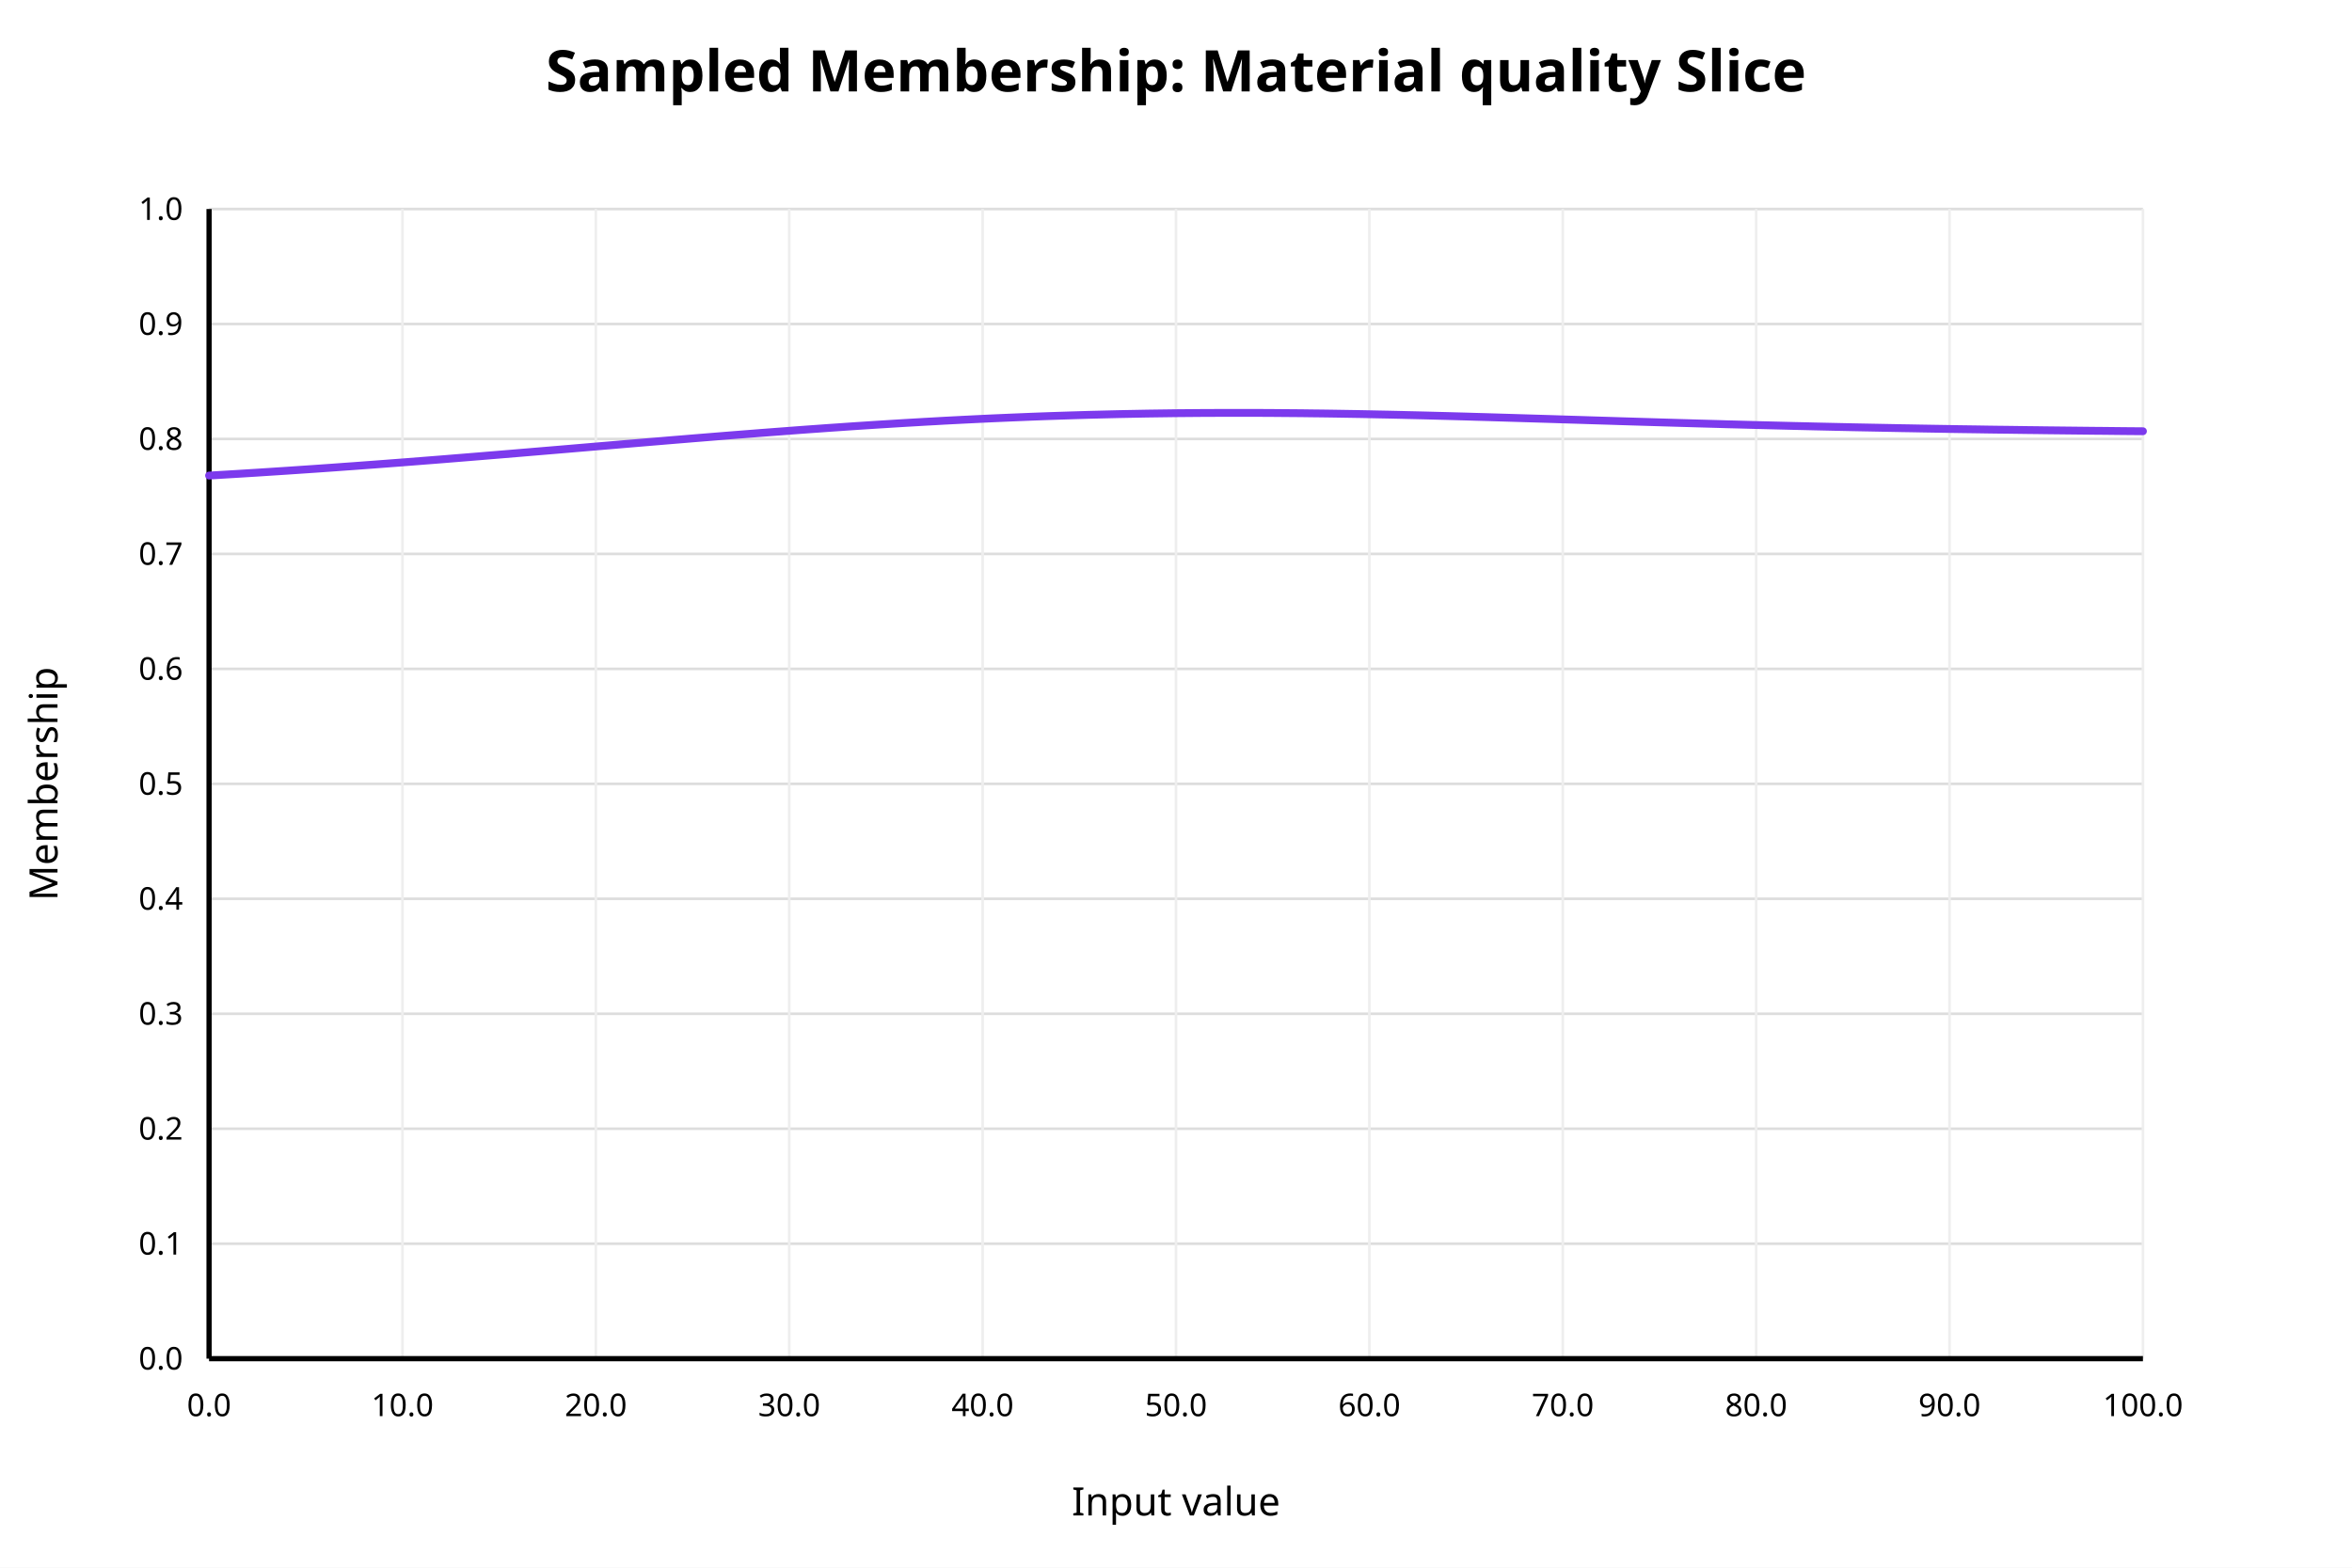
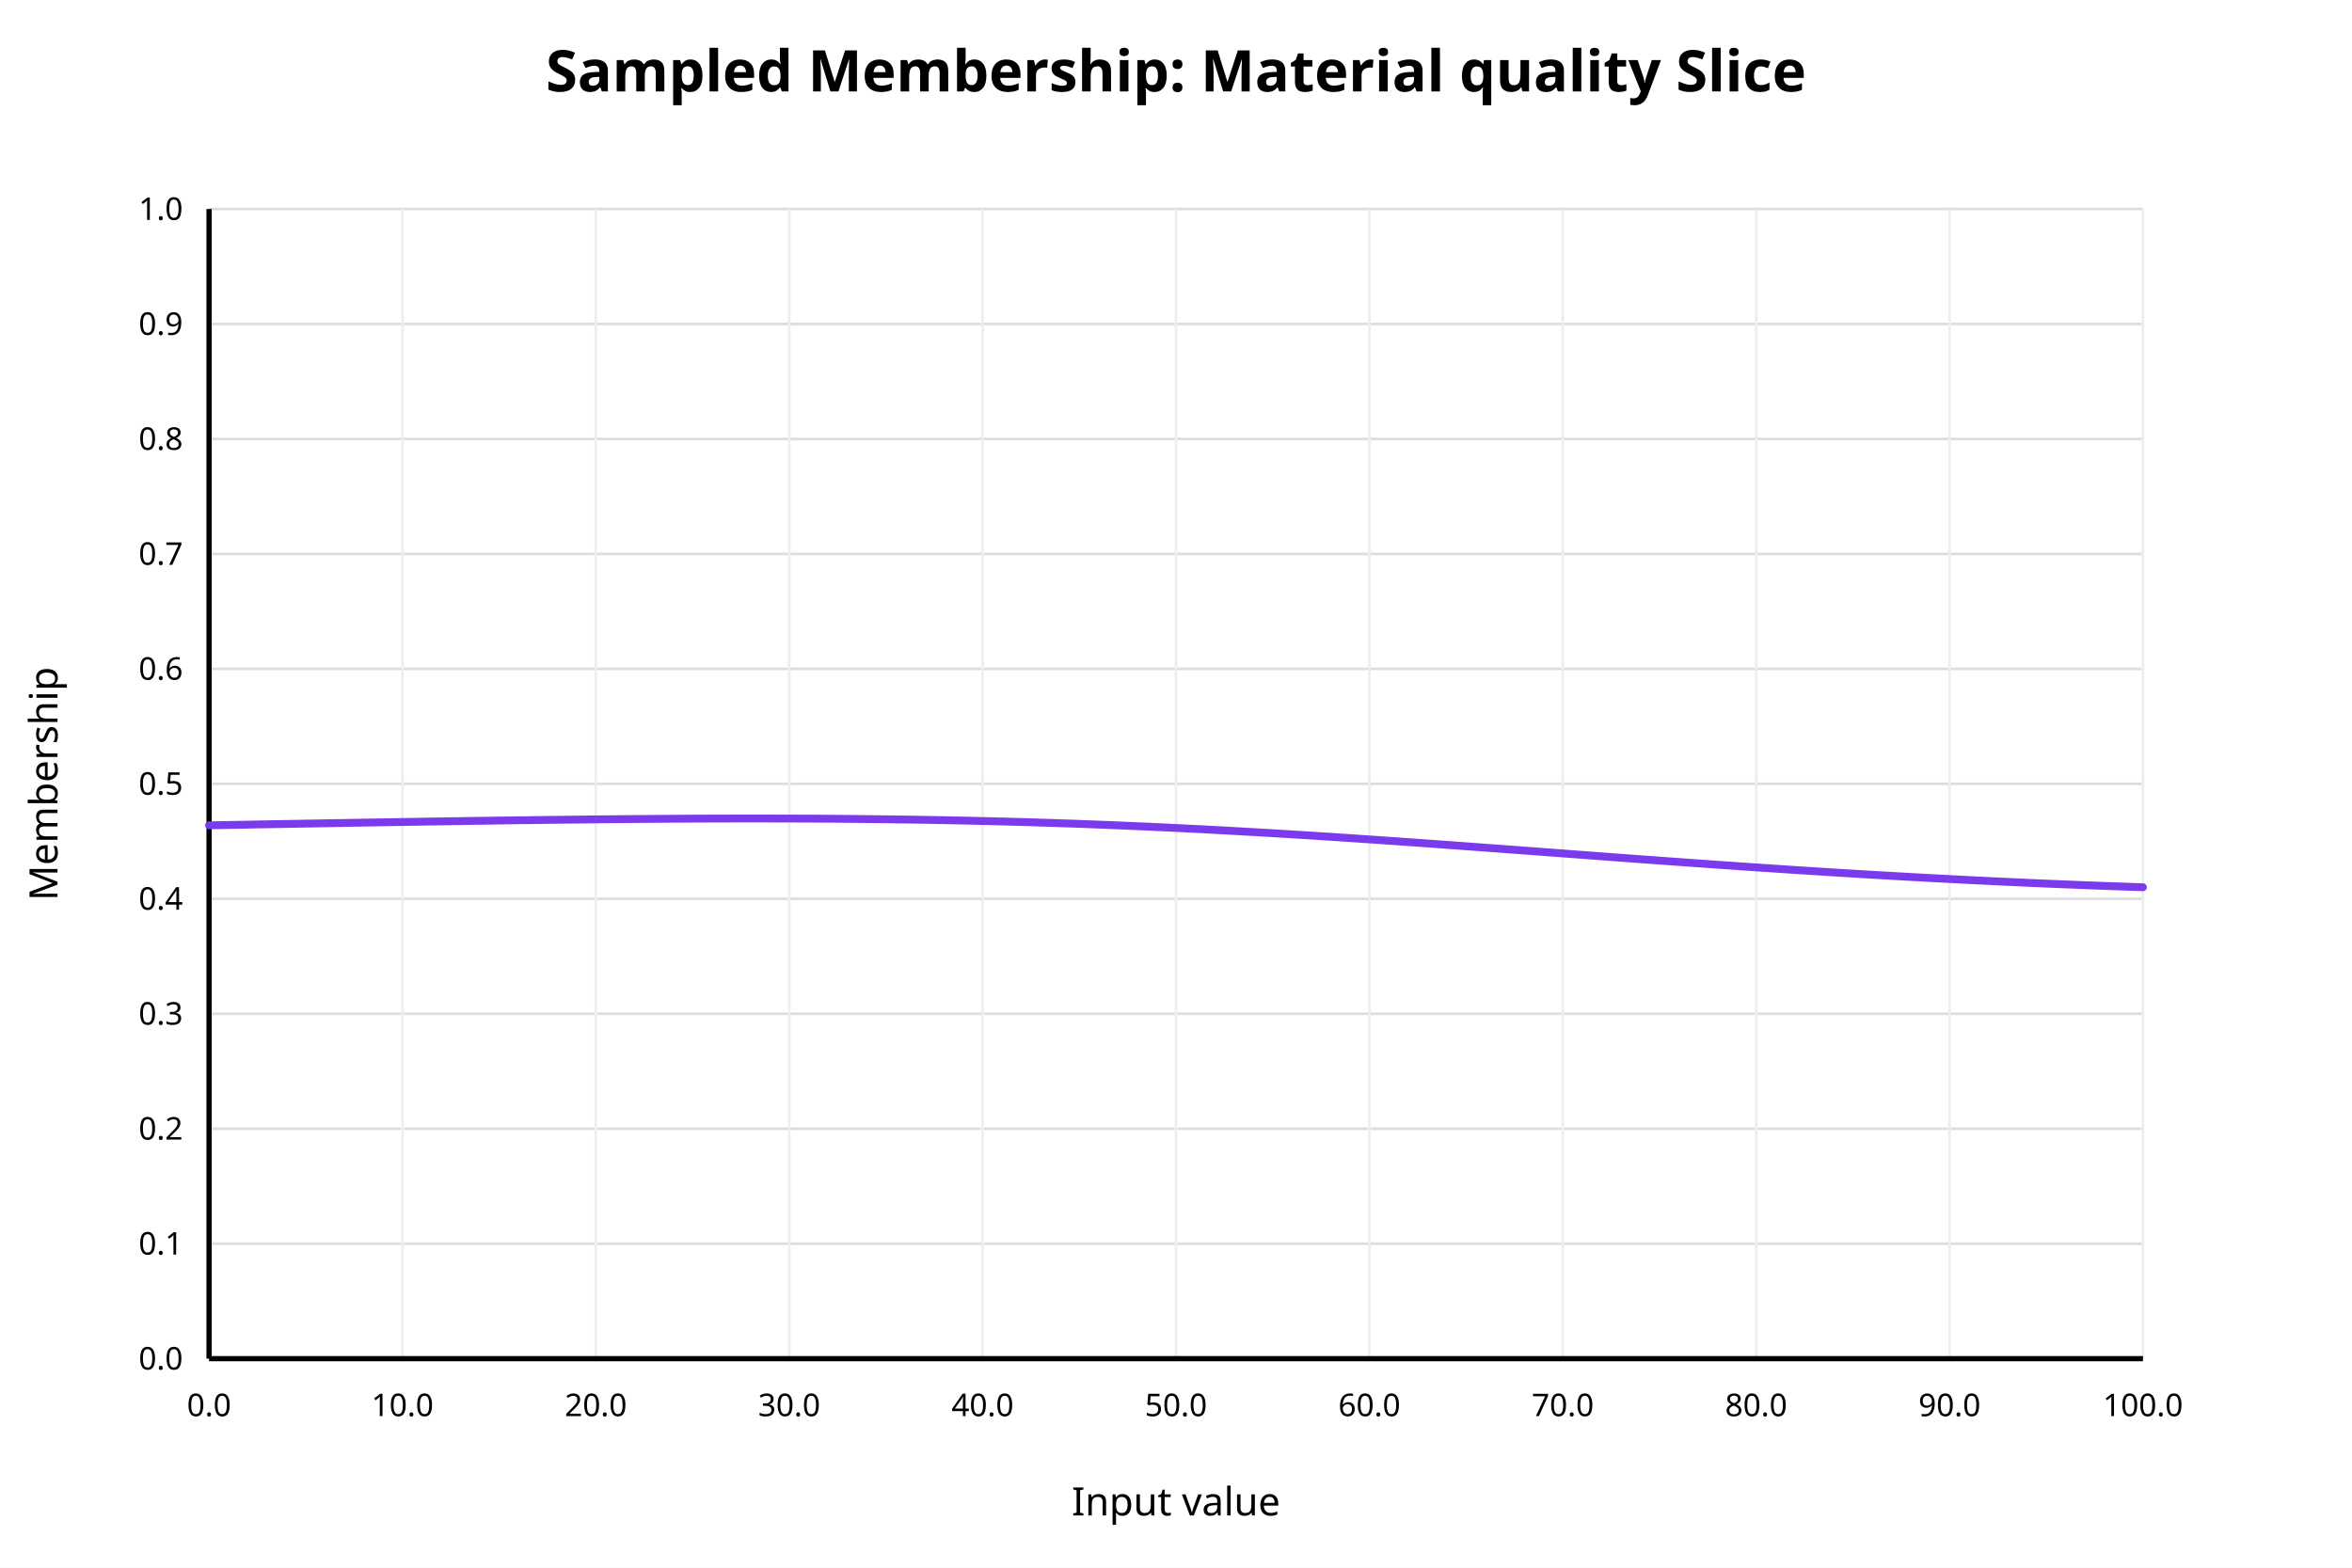
<svg xmlns="http://www.w3.org/2000/svg" width="900" height="600" viewBox="0 0 900 600">
  <rect x="0" y="0" width="900" height="600" fill="white" />
  <text x="450" y="35" text-anchor="middle" font-family="sans-serif" font-size="22" font-weight="bold" fill="black">Sampled Membership: Material quality Slice</text>
  <line x1="80" y1="520.00" x2="820" y2="520.00" stroke="#dddddd" stroke-width="1" />
  <text x="70" y="520.00" text-anchor="end" dominant-baseline="middle" font-family="sans-serif" font-size="12" fill="black">0.0</text>
  <line x1="80" y1="476.00" x2="820" y2="476.00" stroke="#dddddd" stroke-width="1" />
  <text x="70" y="476.00" text-anchor="end" dominant-baseline="middle" font-family="sans-serif" font-size="12" fill="black">0.1</text>
  <line x1="80" y1="432.00" x2="820" y2="432.00" stroke="#dddddd" stroke-width="1" />
  <text x="70" y="432.00" text-anchor="end" dominant-baseline="middle" font-family="sans-serif" font-size="12" fill="black">0.2</text>
  <line x1="80" y1="388.00" x2="820" y2="388.00" stroke="#dddddd" stroke-width="1" />
  <text x="70" y="388.00" text-anchor="end" dominant-baseline="middle" font-family="sans-serif" font-size="12" fill="black">0.3</text>
  <line x1="80" y1="344.00" x2="820" y2="344.00" stroke="#dddddd" stroke-width="1" />
  <text x="70" y="344.00" text-anchor="end" dominant-baseline="middle" font-family="sans-serif" font-size="12" fill="black">0.4</text>
  <line x1="80" y1="300.00" x2="820" y2="300.00" stroke="#dddddd" stroke-width="1" />
  <text x="70" y="300.00" text-anchor="end" dominant-baseline="middle" font-family="sans-serif" font-size="12" fill="black">0.5</text>
  <line x1="80" y1="256.00" x2="820" y2="256.00" stroke="#dddddd" stroke-width="1" />
  <text x="70" y="256.00" text-anchor="end" dominant-baseline="middle" font-family="sans-serif" font-size="12" fill="black">0.6</text>
  <line x1="80" y1="212.00" x2="820" y2="212.00" stroke="#dddddd" stroke-width="1" />
  <text x="70" y="212.00" text-anchor="end" dominant-baseline="middle" font-family="sans-serif" font-size="12" fill="black">0.7</text>
  <line x1="80" y1="168.00" x2="820" y2="168.00" stroke="#dddddd" stroke-width="1" />
  <text x="70" y="168.00" text-anchor="end" dominant-baseline="middle" font-family="sans-serif" font-size="12" fill="black">0.8</text>
  <line x1="80" y1="124.00" x2="820" y2="124.00" stroke="#dddddd" stroke-width="1" />
  <text x="70" y="124.00" text-anchor="end" dominant-baseline="middle" font-family="sans-serif" font-size="12" fill="black">0.9</text>
  <line x1="80" y1="80.00" x2="820" y2="80.00" stroke="#dddddd" stroke-width="1" />
  <text x="70" y="80.00" text-anchor="end" dominant-baseline="middle" font-family="sans-serif" font-size="12" fill="black">1.0</text>
  <line x1="80.00" y1="80" x2="80.00" y2="520" stroke="#eeeeee" stroke-width="1" />
  <text x="80.00" y="542" text-anchor="middle" font-family="sans-serif" font-size="12" fill="black">0.0</text>
  <line x1="154.00" y1="80" x2="154.00" y2="520" stroke="#eeeeee" stroke-width="1" />
  <text x="154.00" y="542" text-anchor="middle" font-family="sans-serif" font-size="12" fill="black">10.0</text>
  <line x1="228.00" y1="80" x2="228.00" y2="520" stroke="#eeeeee" stroke-width="1" />
  <text x="228.00" y="542" text-anchor="middle" font-family="sans-serif" font-size="12" fill="black">20.0</text>
  <line x1="302.00" y1="80" x2="302.00" y2="520" stroke="#eeeeee" stroke-width="1" />
  <text x="302.00" y="542" text-anchor="middle" font-family="sans-serif" font-size="12" fill="black">30.0</text>
  <line x1="376.00" y1="80" x2="376.00" y2="520" stroke="#eeeeee" stroke-width="1" />
  <text x="376.00" y="542" text-anchor="middle" font-family="sans-serif" font-size="12" fill="black">40.0</text>
  <line x1="450.00" y1="80" x2="450.00" y2="520" stroke="#eeeeee" stroke-width="1" />
  <text x="450.00" y="542" text-anchor="middle" font-family="sans-serif" font-size="12" fill="black">50.0</text>
  <line x1="524.00" y1="80" x2="524.00" y2="520" stroke="#eeeeee" stroke-width="1" />
  <text x="524.00" y="542" text-anchor="middle" font-family="sans-serif" font-size="12" fill="black">60.0</text>
  <line x1="598.00" y1="80" x2="598.00" y2="520" stroke="#eeeeee" stroke-width="1" />
  <text x="598.00" y="542" text-anchor="middle" font-family="sans-serif" font-size="12" fill="black">70.0</text>
  <line x1="672.00" y1="80" x2="672.00" y2="520" stroke="#eeeeee" stroke-width="1" />
  <text x="672.00" y="542" text-anchor="middle" font-family="sans-serif" font-size="12" fill="black">80.0</text>
  <line x1="746.00" y1="80" x2="746.00" y2="520" stroke="#eeeeee" stroke-width="1" />
  <text x="746.00" y="542" text-anchor="middle" font-family="sans-serif" font-size="12" fill="black">90.0</text>
  <line x1="820.00" y1="80" x2="820.00" y2="520" stroke="#eeeeee" stroke-width="1" />
  <text x="820.00" y="542" text-anchor="middle" font-family="sans-serif" font-size="12" fill="black">100.0</text>
  <line x1="80" y1="520" x2="820" y2="520" stroke="black" stroke-width="2" />
  <line x1="80" y1="80" x2="80" y2="520" stroke="black" stroke-width="2" />
  <text x="450" y="580" text-anchor="middle" font-family="sans-serif" font-size="15" fill="black">Input value</text>
  <text x="22" y="300" text-anchor="middle" font-family="sans-serif" font-size="15" fill="black" transform="rotate(-90 22 300)">Membership</text>
-   <polyline fill="none" stroke="#7c3aed" stroke-width="3" stroke-linejoin="round" stroke-linecap="round" points="80.00,182.01 83.70,181.79 87.40,181.57 91.10,181.35 94.80,181.12 98.50,180.89 102.20,180.65 105.90,180.41 109.60,180.17 113.30,179.92 117.00,179.67 120.70,179.42 124.40,179.16 128.10,178.90 131.80,178.63 135.50,178.37 139.20,178.09 142.90,177.82 146.60,177.54 150.30,177.26 154.00,176.98 157.70,176.69 161.40,176.40 165.10,176.11 168.80,175.82 172.50,175.52 176.20,175.22 179.90,174.92 183.60,174.62 187.30,174.31 191.00,174.01 194.70,173.70 198.40,173.39 202.10,173.08 205.80,172.77 209.50,172.46 213.20,172.15 216.90,171.84 220.60,171.52 224.30,171.21 228.00,170.89 231.70,170.58 235.40,170.27 239.10,169.95 242.80,169.64 246.50,169.33 250.20,169.02 253.90,168.71 257.60,168.40 261.30,168.10 265.00,167.79 268.70,167.49 272.40,167.19 276.10,166.89 279.80,166.59 283.50,166.30 287.20,166.01 290.90,165.72 294.60,165.44 298.30,165.16 302.00,164.88 305.70,164.60 309.40,164.33 313.10,164.07 316.80,163.80 320.50,163.55 324.20,163.29 327.90,163.04 331.60,162.80 335.30,162.56 339.00,162.33 342.70,162.10 346.40,161.87 350.10,161.66 353.80,161.44 357.50,161.24 361.20,161.03 364.90,160.84 368.60,160.65 372.30,160.47 376.00,160.29 379.70,160.12 383.40,159.96 387.10,159.80 390.80,159.65 394.50,159.50 398.20,159.36 401.90,159.23 405.60,159.11 409.30,158.99 413.00,158.88 416.70,158.77 420.40,158.68 424.10,158.59 427.80,158.50 431.50,158.43 435.20,158.36 438.90,158.29 442.60,158.24 446.30,158.19 450.00,158.14 453.70,158.11 457.40,158.08 461.10,158.05 464.80,158.04 468.50,158.03 472.20,158.02 475.90,158.02 479.60,158.03 483.30,158.04 487.00,158.06 490.70,158.09 494.40,158.12 498.10,158.15 501.80,158.20 505.50,158.24 509.20,158.29 512.90,158.35 516.60,158.41 520.30,158.47 524.00,158.54 527.70,158.62 531.40,158.69 535.10,158.77 538.80,158.86 542.50,158.94 546.20,159.03 549.90,159.13 553.60,159.22 557.30,159.32 561.00,159.42 564.70,159.53 568.40,159.63 572.10,159.74 575.80,159.85 579.50,159.96 583.20,160.07 586.90,160.18 590.60,160.29 594.30,160.40 598.00,160.52 601.70,160.63 605.40,160.74 609.10,160.86 612.80,160.97 616.50,161.08 620.20,161.20 623.90,161.31 627.60,161.42 631.30,161.53 635.00,161.64 638.70,161.75 642.40,161.86 646.10,161.96 649.80,162.07 653.50,162.17 657.20,162.27 660.90,162.38 664.60,162.47 668.30,162.57 672.00,162.67 675.70,162.76 679.40,162.85 683.10,162.94 686.80,163.03 690.50,163.11 694.20,163.20 697.90,163.28 701.60,163.36 705.30,163.44 709.00,163.52 712.70,163.59 716.40,163.66 720.10,163.73 723.80,163.80 727.50,163.87 731.20,163.93 734.90,164.00 738.60,164.06 742.30,164.12 746.00,164.18 749.70,164.24 753.40,164.29 757.10,164.34 760.80,164.40 764.50,164.45 768.20,164.49 771.90,164.54 775.60,164.59 779.30,164.63 783.00,164.68 786.70,164.72 790.40,164.76 794.10,164.80 797.80,164.84 801.50,164.88 805.20,164.91 808.90,164.95 812.60,164.99 816.30,165.02 820.00,165.05" />
+   <polyline fill="none" stroke="#7c3aed" stroke-width="3" stroke-linejoin="round" stroke-linecap="round" points="80.00,315.87 83.70,315.81 87.40,315.74 91.10,315.68 94.80,315.61 98.50,315.54 102.20,315.48 105.90,315.41 109.60,315.35 113.30,315.29 117.00,315.22 120.70,315.16 124.40,315.09 128.10,315.03 131.80,314.97 135.50,314.90 139.20,314.84 142.90,314.78 146.60,314.72 150.30,314.66 154.00,314.60 157.70,314.54 161.40,314.48 165.10,314.42 168.80,314.37 172.50,314.31 176.20,314.26 179.90,314.20 183.60,314.15 187.30,314.10 191.00,314.04 194.70,313.99 198.40,313.94 202.10,313.90 205.80,313.85 209.50,313.80 213.20,313.76 216.90,313.72 220.60,313.68 224.30,313.64 228.00,313.60 231.70,313.56 235.40,313.53 239.10,313.50 242.80,313.46 246.50,313.44 250.20,313.41 253.90,313.38 257.60,313.36 261.30,313.34 265.00,313.32 268.70,313.31 272.40,313.29 276.10,313.28 279.80,313.27 283.50,313.27 287.20,313.27 290.90,313.27 294.60,313.27 298.30,313.28 302.00,313.28 305.70,313.30 309.40,313.31 313.10,313.33 316.80,313.35 320.50,313.38 324.20,313.41 327.90,313.44 331.60,313.48 335.30,313.52 339.00,313.56 342.70,313.61 346.40,313.66 350.10,313.71 353.80,313.77 357.50,313.84 361.20,313.91 364.90,313.98 368.60,314.05 372.30,314.14 376.00,314.22 379.70,314.31 383.40,314.40 387.10,314.50 390.80,314.61 394.50,314.71 398.20,314.83 401.90,314.94 405.60,315.07 409.30,315.19 413.00,315.32 416.70,315.46 420.40,315.60 424.10,315.74 427.80,315.89 431.50,316.05 435.20,316.21 438.90,316.37 442.60,316.54 446.30,316.71 450.00,316.89 453.70,317.07 457.40,317.25 461.10,317.44 464.80,317.64 468.50,317.84 472.20,318.04 475.90,318.25 479.60,318.46 483.30,318.67 487.00,318.89 490.70,319.11 494.40,319.34 498.10,319.57 501.80,319.80 505.50,320.04 509.20,320.27 512.90,320.52 516.60,320.76 520.30,321.01 524.00,321.26 527.70,321.51 531.40,321.77 535.10,322.03 538.80,322.29 542.50,322.55 546.20,322.81 549.90,323.08 553.60,323.35 557.30,323.62 561.00,323.89 564.70,324.16 568.40,324.43 572.10,324.70 575.80,324.98 579.50,325.25 583.20,325.53 586.90,325.80 590.60,326.08 594.30,326.36 598.00,326.63 601.70,326.91 605.40,327.19 609.10,327.46 612.80,327.74 616.50,328.01 620.20,328.29 623.90,328.56 627.60,328.83 631.30,329.10 635.00,329.37 638.70,329.64 642.40,329.91 646.10,330.17 649.80,330.43 653.50,330.70 657.20,330.96 660.90,331.21 664.60,331.47 668.30,331.72 672.00,331.98 675.70,332.22 679.40,332.47 683.10,332.72 686.80,332.96 690.50,333.20 694.20,333.43 697.90,333.67 701.60,333.90 705.30,334.13 709.00,334.35 712.70,334.58 716.40,334.80 720.10,335.01 723.80,335.22 727.50,335.43 731.20,335.64 734.90,335.84 738.60,336.04 742.30,336.24 746.00,336.43 749.70,336.62 753.40,336.81 757.10,336.99 760.80,337.17 764.50,337.35 768.20,337.52 771.90,337.69 775.60,337.86 779.30,338.02 783.00,338.18 786.70,338.33 790.40,338.49 794.10,338.63 797.80,338.78 801.50,338.92 805.20,339.06 808.90,339.19 812.60,339.32 816.30,339.45 820.00,339.57" />
</svg>
